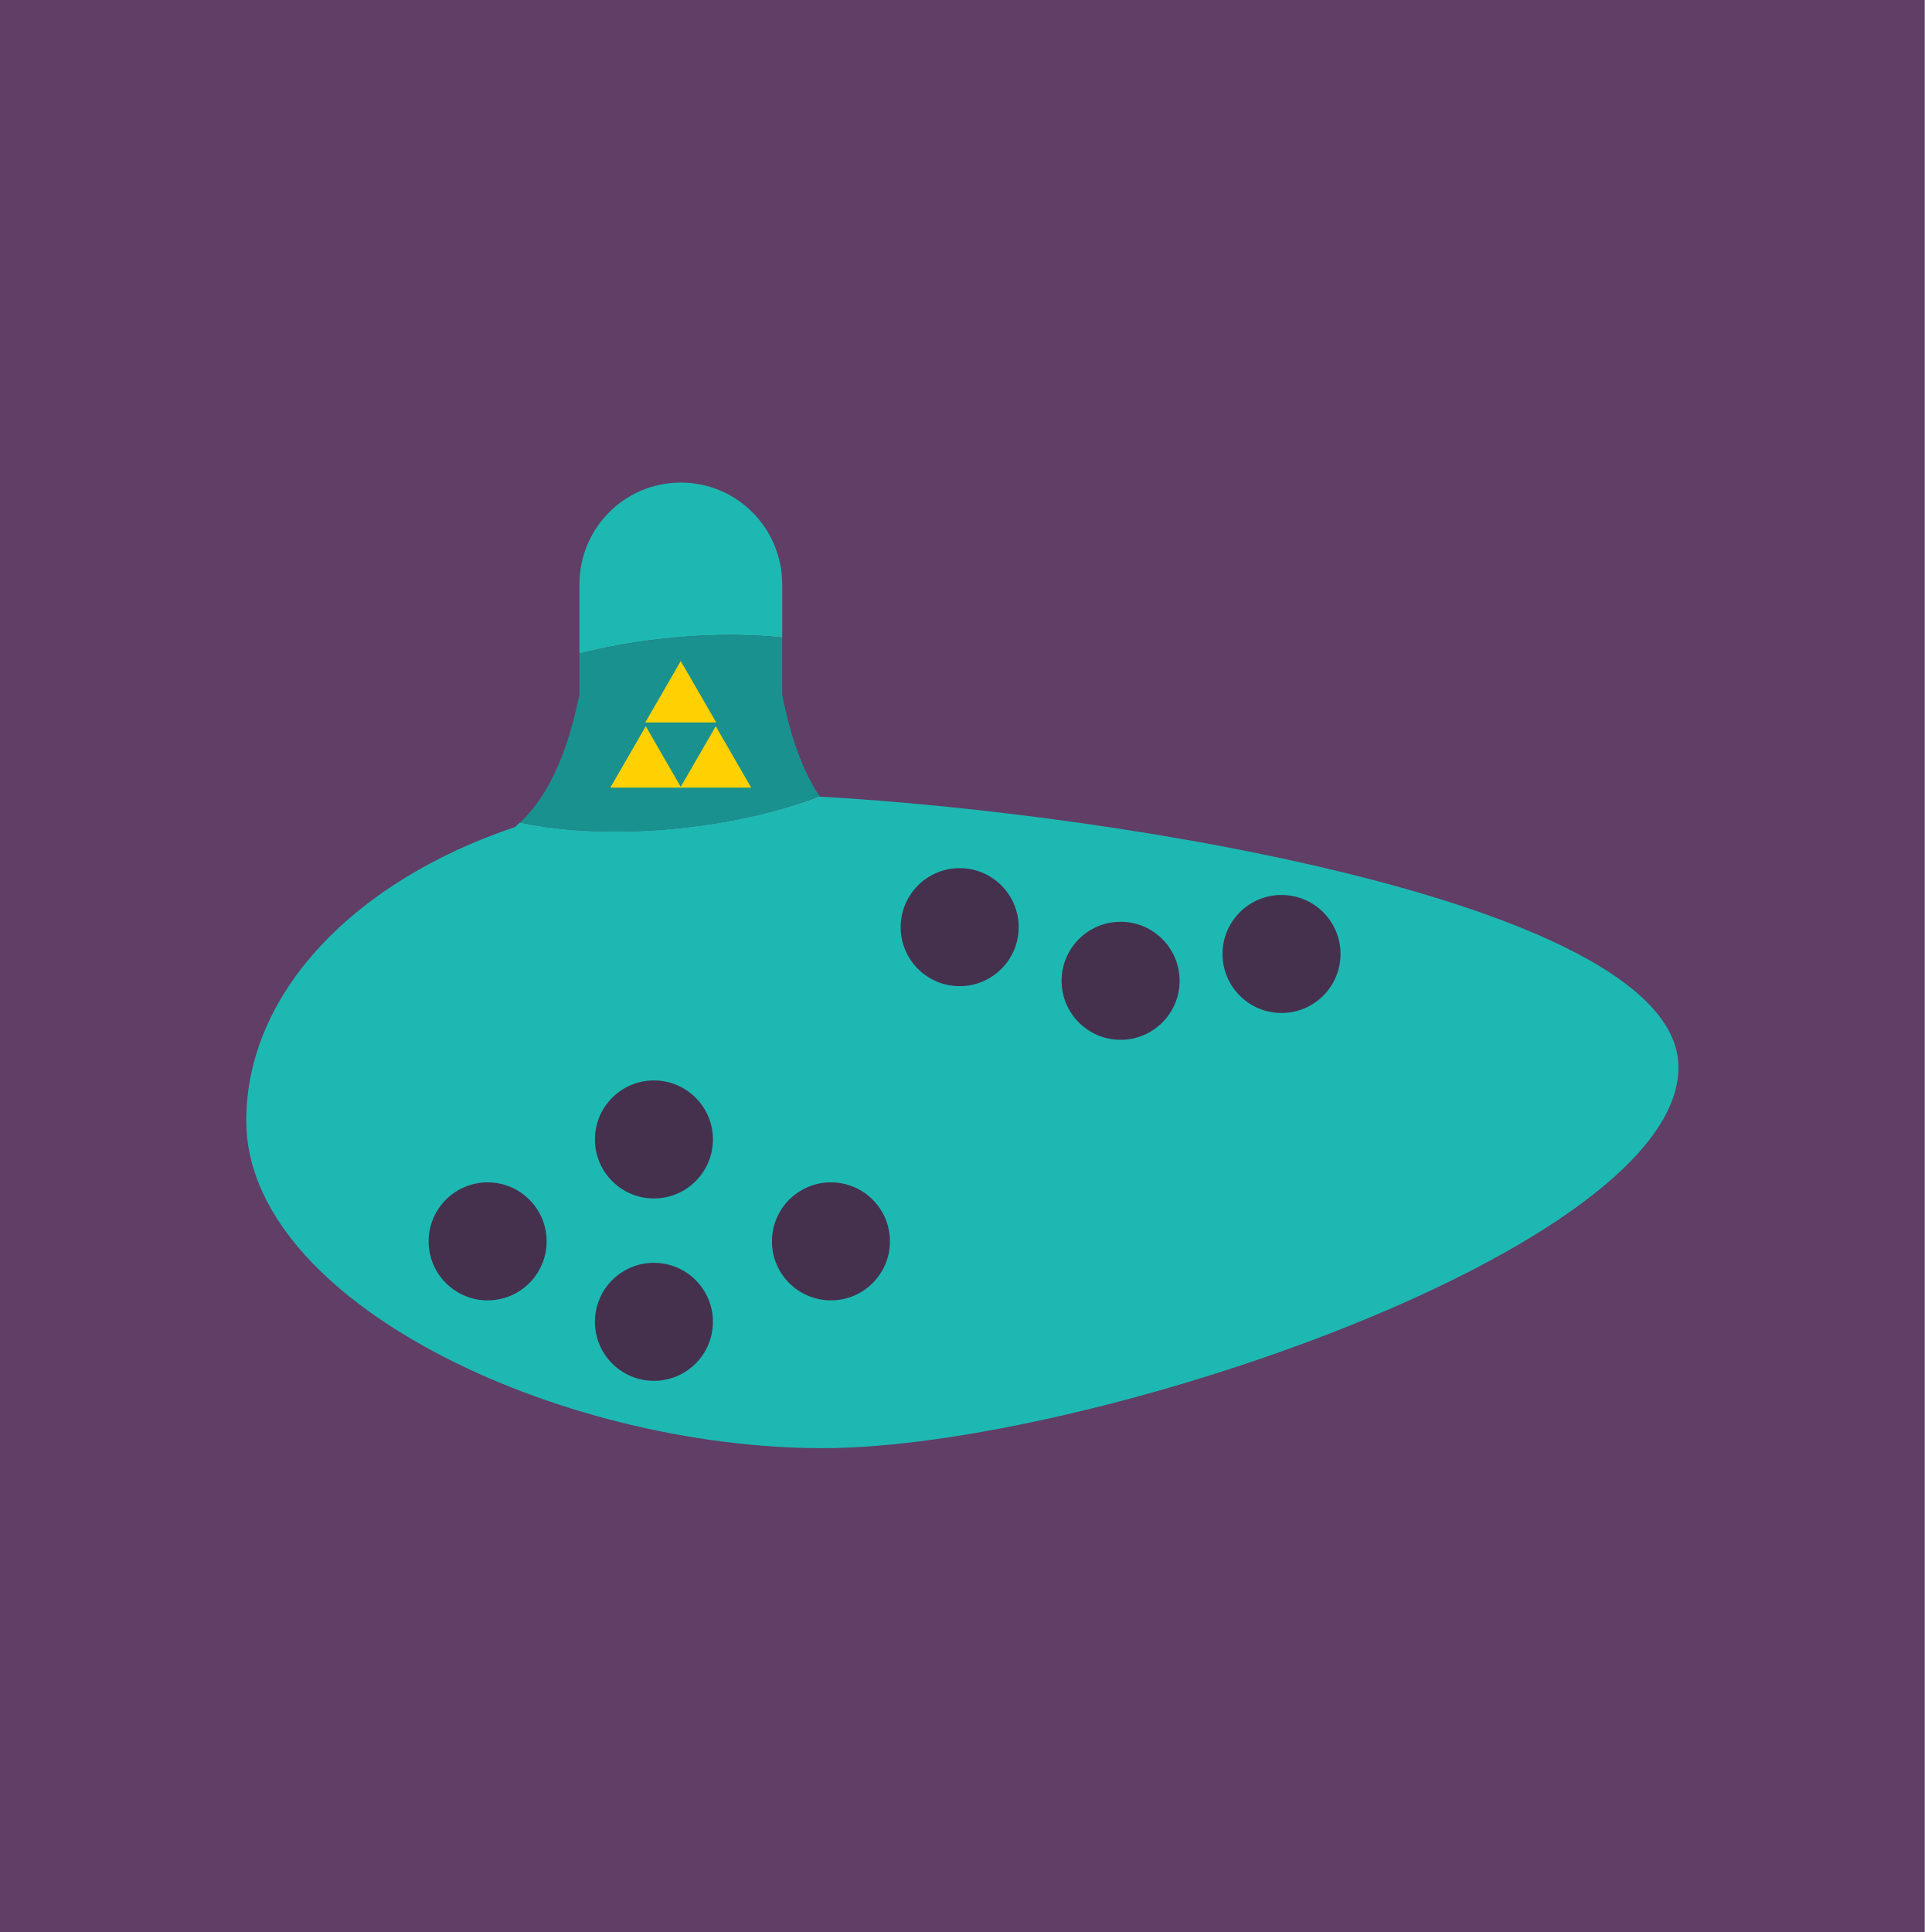
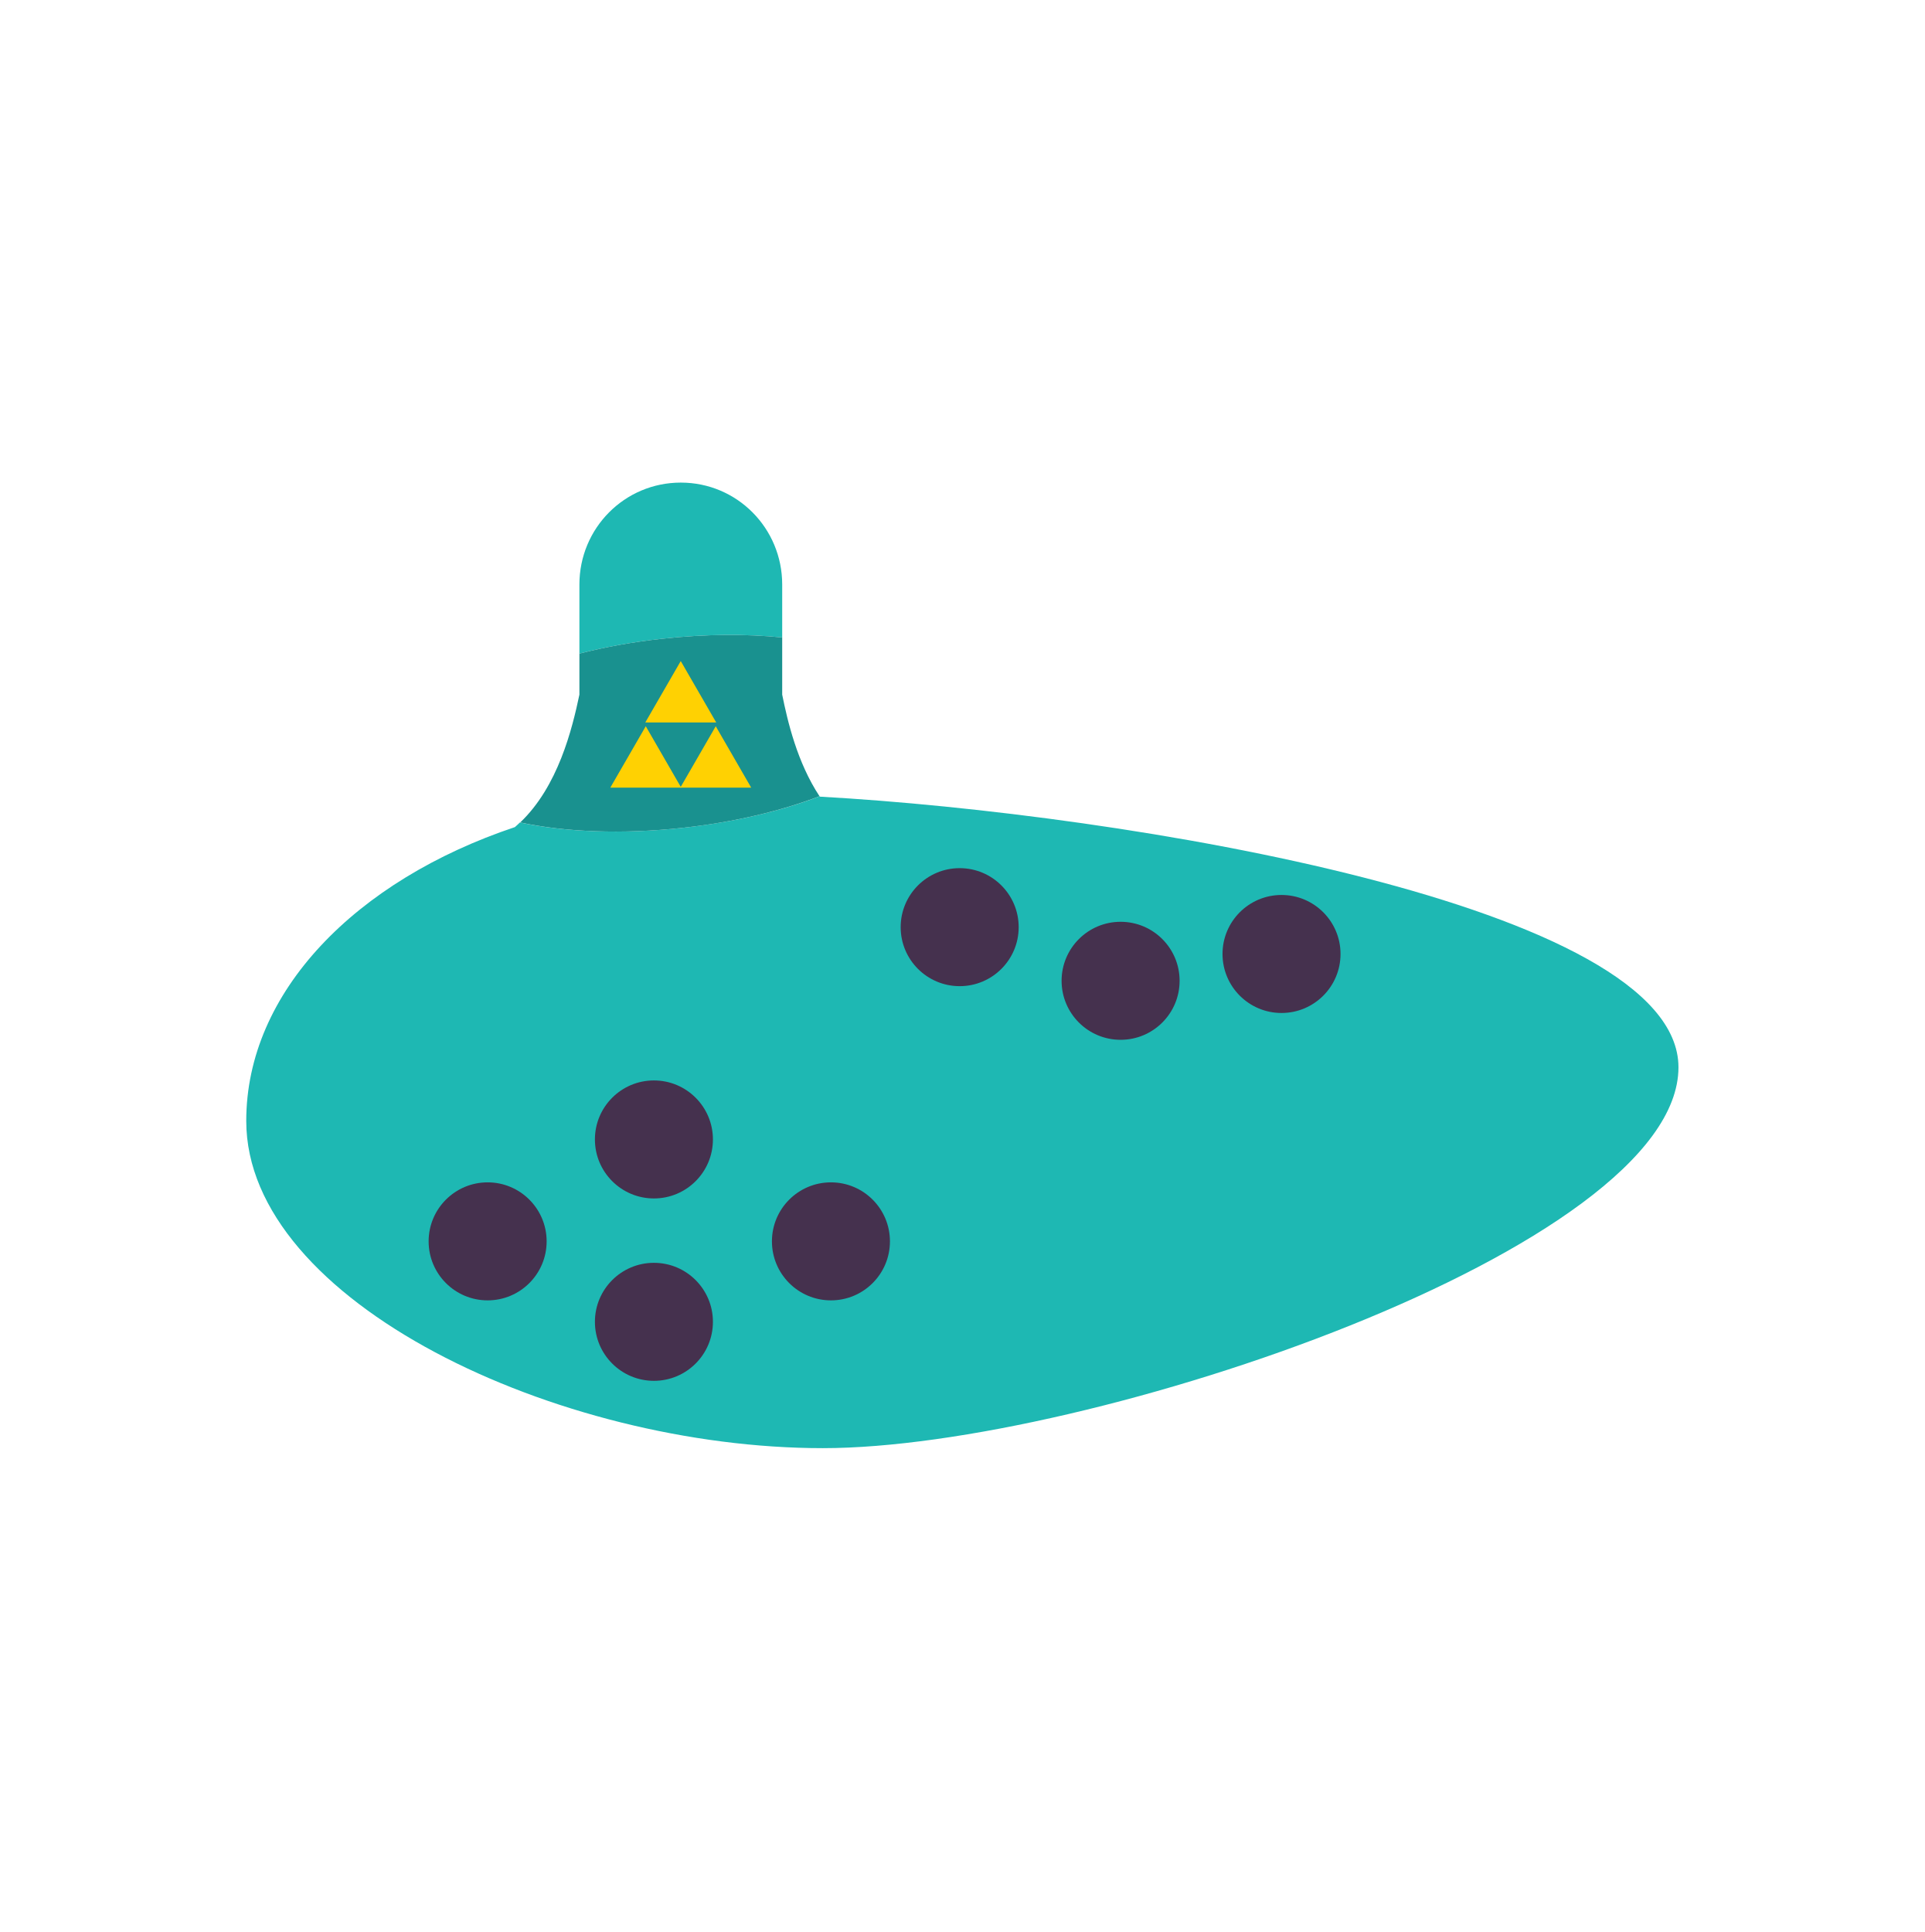
<svg xmlns="http://www.w3.org/2000/svg" version="1.1" id="Calque_1" x="0px" y="0px" width="1063px" height="1067px" viewBox="0 0 1063 1067" enable-background="new 0 0 1063 1067" xml:space="preserve">
-   <rect fill="#603E65" width="1063" height="1067" />
-   <g>
-     <path fill="#1EB8B3" d="M432,352.058v-29.244c0-31.086-24.912-56.288-56-56.288s-56,25.202-56,56.288v38.16   c14-3.613,29.516-6.434,45.837-8.222C389.687,350.139,412,350.05,432,352.058z" />
-     <path fill="#1EB8B3" d="M452.886,439.977c-0.051-0.078-0.097-0.156-0.147-0.234c-21.167,8.094-47.132,14.317-75.498,17.425   c-33.908,3.715-65.416,2.329-90.094-2.945c-0.912,0.868-1.809,1.745-2.771,2.566C196.495,486.223,136,547.825,136,619.068   c0,99.807,172.036,180.716,318.474,180.716S927,689.25,927,589.442C927,499.867,621.404,449.385,452.886,439.977z" />
-     <path fill="#19918F" d="M377.241,457.167c28.366-3.107,54.203-9.331,75.371-17.425C440.296,421.066,435,398.478,432,383.636   v-31.578c-20-2.008-42.313-1.919-66.163,0.694C349.516,354.54,334,357.36,320,360.974v22.662   c-4,19.002-11.773,50.685-32.692,70.586C311.985,459.496,343.333,460.882,377.241,457.167z" />
-     <g>
-       <g>
-         <circle fill="#45314E" cx="361.154" cy="730.014" r="32.588" />
-         <circle fill="#45314E" cx="361.154" cy="629.288" r="32.588" />
+   <defs id="defs201" />
+   <g id="g196">
+     <path fill="#1EB8B3" d="M432,352.058v-29.244c0-31.086-24.912-56.288-56-56.288s-56,25.202-56,56.288v38.16   c14-3.613,29.516-6.434,45.837-8.222C389.687,350.139,412,350.05,432,352.058z" id="path160" />
+     <path fill="#1EB8B3" d="M452.886,439.977c-0.051-0.078-0.097-0.156-0.147-0.234c-21.167,8.094-47.132,14.317-75.498,17.425   c-33.908,3.715-65.416,2.329-90.094-2.945c-0.912,0.868-1.809,1.745-2.771,2.566C196.495,486.223,136,547.825,136,619.068   c0,99.807,172.036,180.716,318.474,180.716S927,689.25,927,589.442C927,499.867,621.404,449.385,452.886,439.977z" id="path162" />
+     <path fill="#19918F" d="M377.241,457.167c28.366-3.107,54.203-9.331,75.371-17.425C440.296,421.066,435,398.478,432,383.636   v-31.578c-20-2.008-42.313-1.919-66.163,0.694C349.516,354.54,334,357.36,320,360.974v22.662   c-4,19.002-11.773,50.685-32.692,70.586C311.985,459.496,343.333,460.882,377.241,457.167z" id="path164" />
+     <g id="g178">
+       <g id="g170">
+         <circle fill="#45314E" cx="361.154" cy="730.014" r="32.588" id="circle166" />
+         <circle fill="#45314E" cx="361.154" cy="629.288" r="32.588" id="circle168" />
      </g>
-       <g>
-         <circle fill="#45314E" cx="269.315" cy="685.576" r="32.588" />
-         <circle fill="#45314E" cx="458.918" cy="685.576" r="32.588" />
+       <g id="g176">
+         <circle fill="#45314E" cx="269.315" cy="685.576" r="32.588" id="circle172" />
+         <circle fill="#45314E" cx="458.918" cy="685.576" r="32.588" id="circle174" />
      </g>
    </g>
-     <g>
-       <circle fill="#45314E" cx="530.019" cy="512.048" r="32.588" />
-       <circle fill="#45314E" cx="618.896" cy="541.674" r="32.589" />
-       <circle fill="#45314E" cx="707.771" cy="526.861" r="32.588" />
+     <g id="g186">
+       <circle fill="#45314E" cx="530.019" cy="512.048" r="32.588" id="circle180" />
+       <circle fill="#45314E" cx="618.896" cy="541.674" r="32.589" id="circle182" />
+       <circle fill="#45314E" cx="707.771" cy="526.861" r="32.588" id="circle184" />
    </g>
-     <g>
-       <polygon fill="#FFD102" points="356.39,399 375.971,365.089 395.551,399   " />
-       <polygon fill="#FFD102" points="337.065,435 356.646,401.086 376.225,435   " />
-       <polygon fill="#FFD102" points="414.878,435 395.299,401.086 375.718,435   " />
+     <g id="g194">
+       <polygon fill="#FFD102" points="356.39,399 375.971,365.089 395.551,399   " id="polygon188" />
+       <polygon fill="#FFD102" points="337.065,435 356.646,401.086 376.225,435   " id="polygon190" />
+       <polygon fill="#FFD102" points="414.878,435 395.299,401.086 375.718,435   " id="polygon192" />
    </g>
  </g>
</svg>
